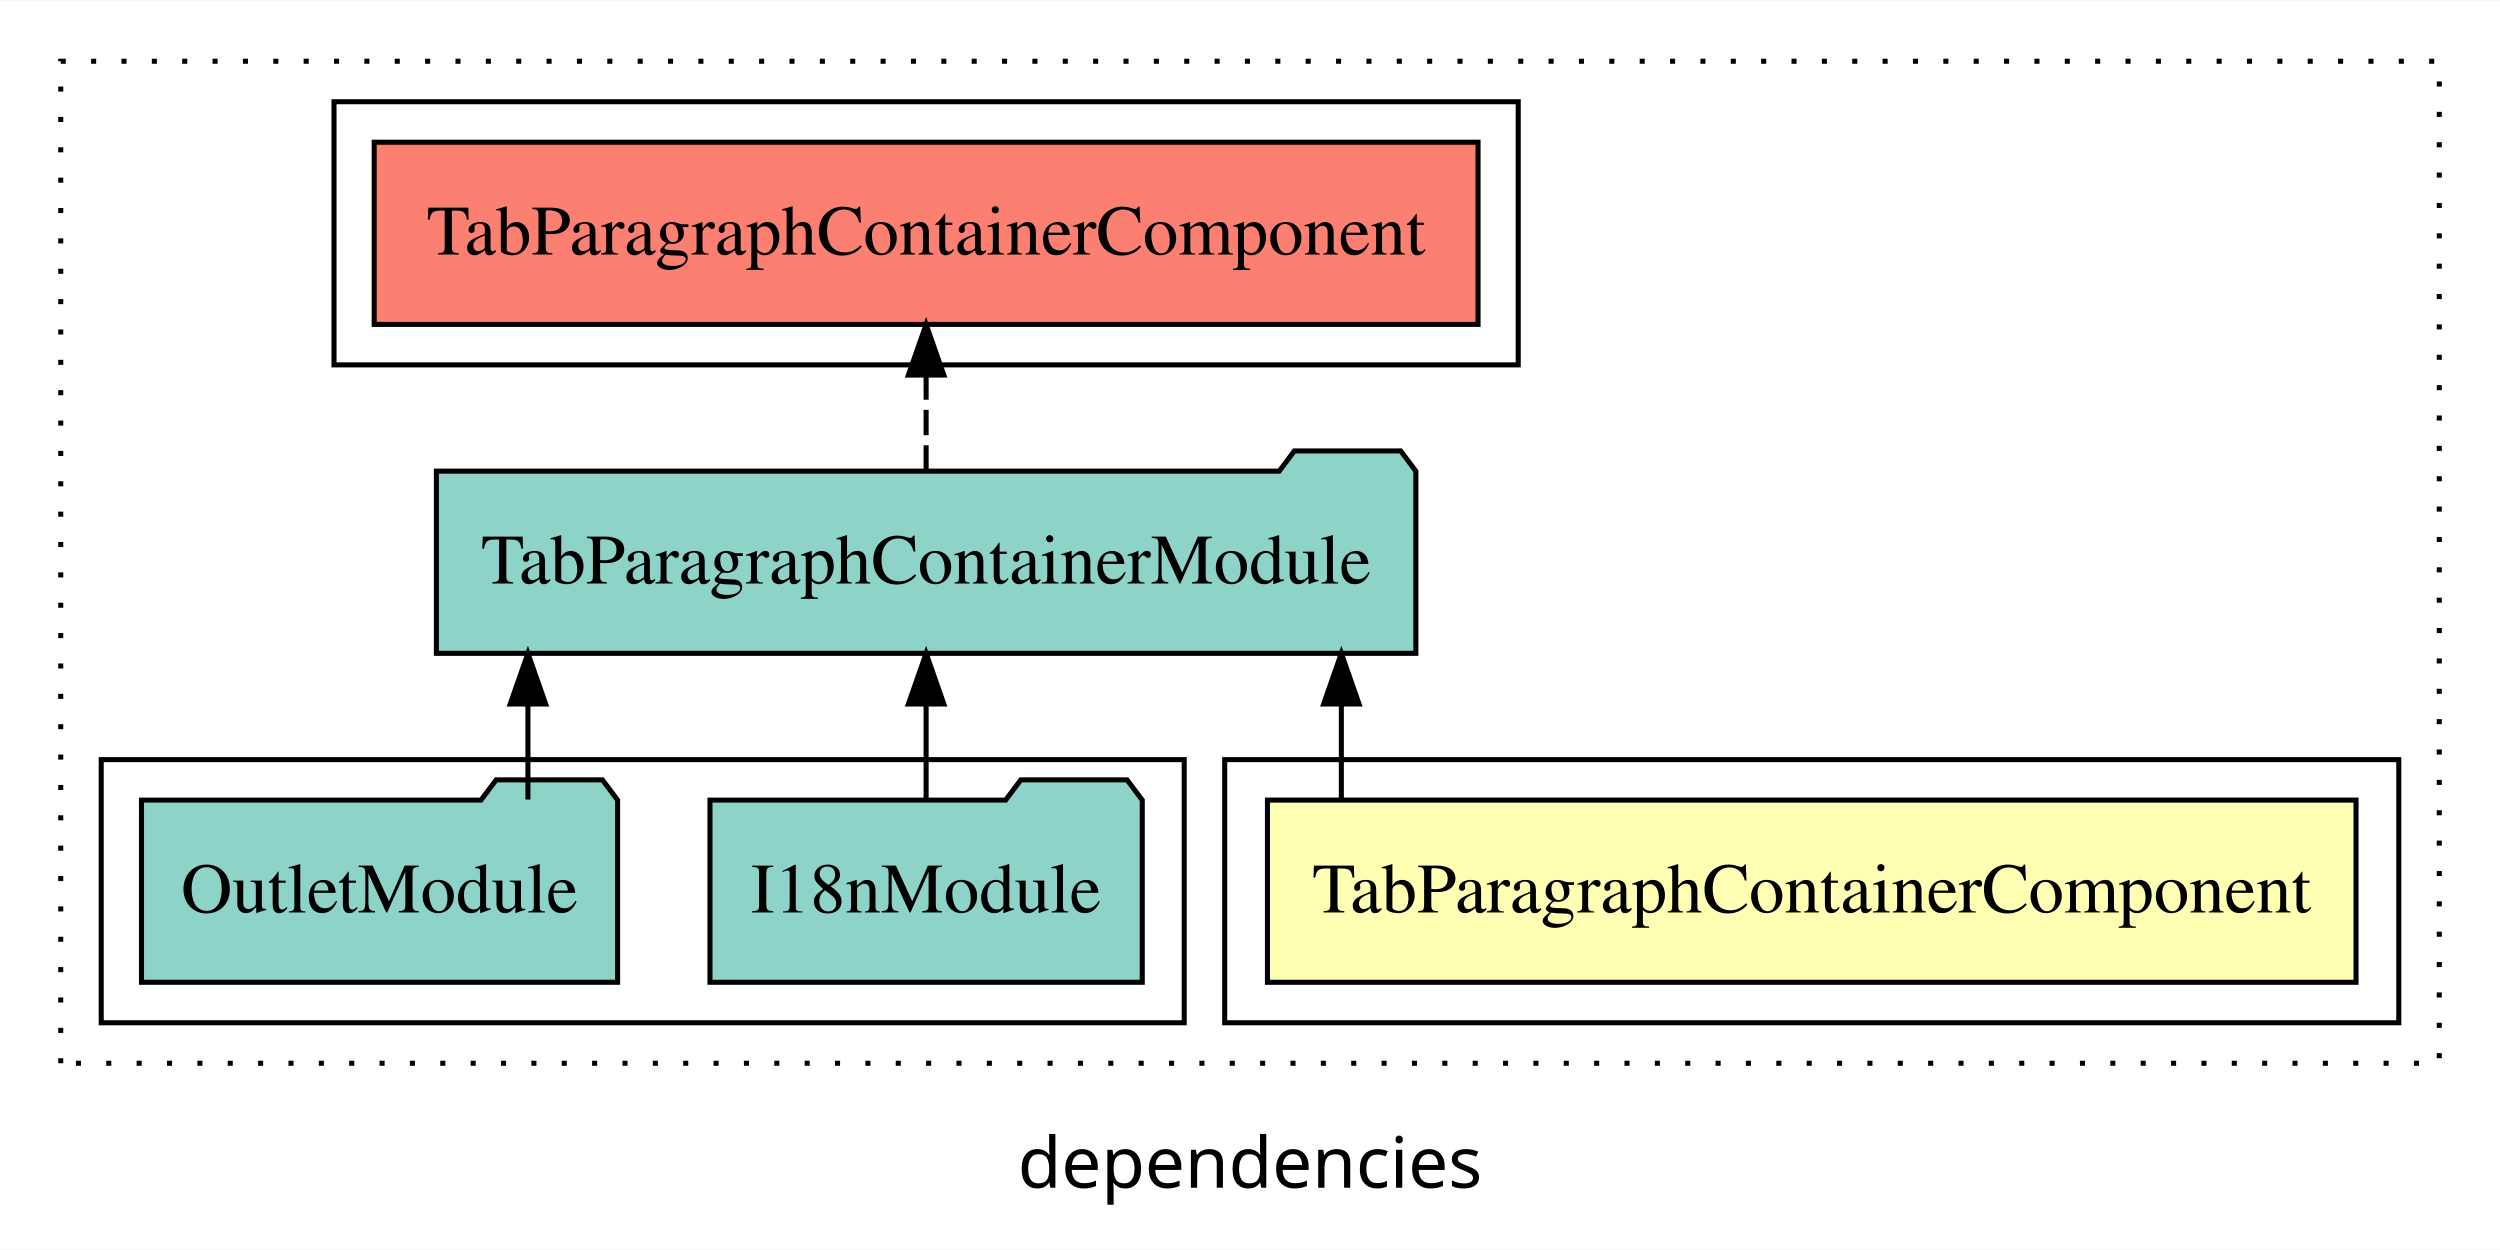
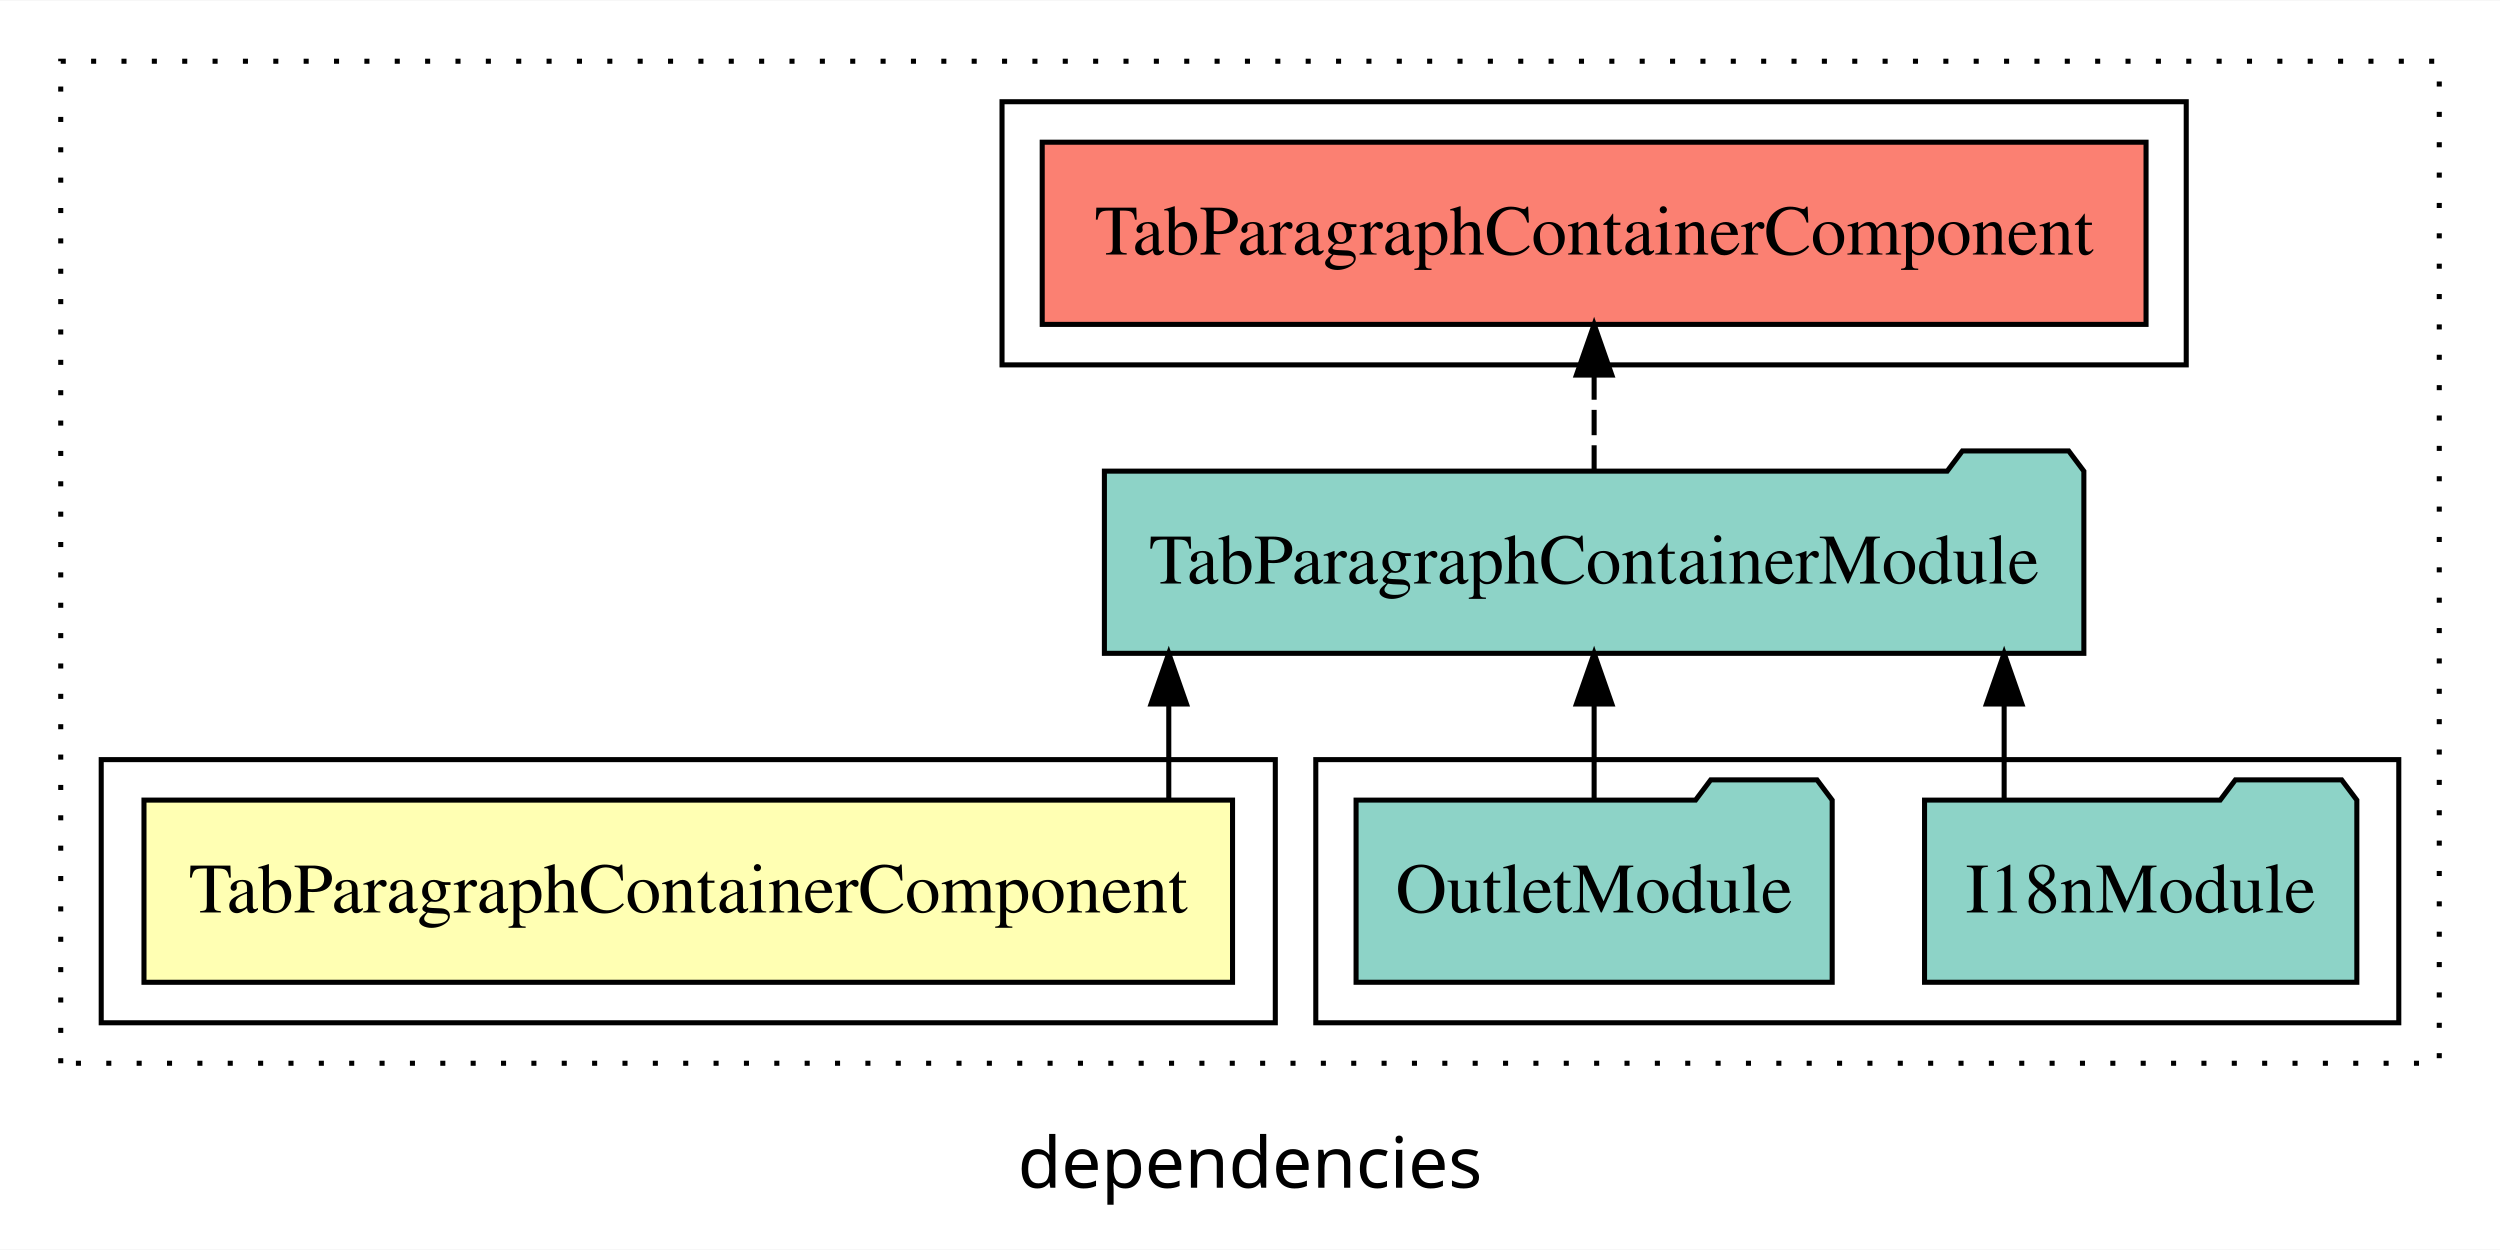
<svg xmlns="http://www.w3.org/2000/svg" width="494pt" height="247pt" viewBox="0.00 0.00 494.00 246.80">
  <g id="graph0" class="graph" transform="scale(1 1) rotate(0) translate(4 242.8)">
    <polygon fill="white" stroke="transparent" points="-4,4 -4,-242.8 490,-242.8 490,4 -4,4" />
    <text text-anchor="middle" x="243" y="-8.2" font-family="sans-serif" font-size="14.00">dependencies</text>
    <g id="clust1" class="cluster">
      <polygon fill="none" stroke="black" stroke-dasharray="1,5" points="8,-32.8 8,-230.8 478,-230.8 478,-32.8 8,-32.8" />
    </g>
-     <g id="clust2" class="cluster">
-       <polygon fill="none" stroke="black" points="238,-40.8 238,-92.8 470,-92.8 470,-40.8 238,-40.8" />
-     </g>
    <g id="clust4" class="cluster">
-       <polygon fill="none" stroke="black" points="16,-40.8 16,-92.8 230,-92.8 230,-40.8 16,-40.8" />
+       <polygon fill="none" stroke="black" points="256,-40.8 256,-92.8 470,-92.8 470,-40.8 256,-40.8" />
    </g>
    <g id="clust5" class="cluster">
-       <polygon fill="none" stroke="black" points="62,-170.8 62,-222.8 296,-222.8 296,-170.8 62,-170.8" />
+       <polygon fill="none" stroke="black" points="194,-170.8 194,-222.8 428,-222.8 428,-170.8 194,-170.8" />
+     </g>
+     <g id="clust2" class="cluster">
+       <polygon fill="none" stroke="black" points="16,-40.8 16,-92.8 248,-92.8 248,-40.8 16,-40.8" />
    </g>
    <g id="node1" class="node">
-       <polygon fill="#ffffb3" stroke="black" points="461.55,-84.8 246.45,-84.8 246.45,-48.8 461.55,-48.8 461.55,-84.8" />
-       <text text-anchor="middle" x="354" y="-62.6" font-family="Times,serif" font-size="14.00">TabParagraphContainerComponent</text>
+       <polygon fill="#ffffb3" stroke="black" points="239.55,-84.8 24.45,-84.8 24.45,-48.8 239.55,-48.8 239.55,-84.8" />
+       <text text-anchor="middle" x="132" y="-62.6" font-family="Times,serif" font-size="14.00">TabParagraphContainerComponent</text>
    </g>
    <g id="node2" class="node">
-       <polygon fill="#8dd3c7" stroke="black" points="275.77,-149.8 272.77,-153.8 251.77,-153.8 248.77,-149.8 82.23,-149.8 82.23,-113.8 275.77,-113.8 275.77,-149.8" />
-       <text text-anchor="middle" x="179" y="-127.6" font-family="Times,serif" font-size="14.00">TabParagraphContainerModule</text>
+       <polygon fill="#8dd3c7" stroke="black" points="407.77,-149.8 404.77,-153.8 383.77,-153.8 380.77,-149.8 214.23,-149.8 214.23,-113.8 407.77,-113.8 407.77,-149.8" />
+       <text text-anchor="middle" x="311" y="-127.6" font-family="Times,serif" font-size="14.00">TabParagraphContainerModule</text>
    </g>
    <g id="edge1" class="edge">
-       <path fill="none" stroke="black" d="M261.05,-84.91C261.05,-84.91 261.05,-103.79 261.05,-103.79" />
-       <polygon fill="black" stroke="black" points="257.55,-103.79 261.05,-113.79 264.55,-103.79 257.55,-103.79" />
+       <path fill="none" stroke="black" d="M226.95,-84.91C226.95,-84.91 226.95,-103.79 226.95,-103.79" />
+       <polygon fill="black" stroke="black" points="223.45,-103.79 226.95,-113.79 230.45,-103.79 223.45,-103.79" />
    </g>
    <g id="node5" class="node">
-       <polygon fill="#fb8072" stroke="black" points="288.06,-214.8 69.94,-214.8 69.94,-178.8 288.06,-178.8 288.06,-214.8" />
-       <text text-anchor="middle" x="179" y="-192.6" font-family="Times,serif" font-size="14.00">TabParagraphContainerComponent </text>
+       <polygon fill="#fb8072" stroke="black" points="420.06,-214.8 201.94,-214.8 201.94,-178.8 420.06,-178.8 420.06,-214.8" />
+       <text text-anchor="middle" x="311" y="-192.6" font-family="Times,serif" font-size="14.00">TabParagraphContainerComponent </text>
    </g>
    <g id="edge4" class="edge">
-       <path fill="none" stroke="black" stroke-dasharray="5,2" d="M179,-149.91C179,-149.91 179,-168.79 179,-168.79" />
-       <polygon fill="black" stroke="black" points="175.5,-168.79 179,-178.79 182.5,-168.79 175.5,-168.79" />
+       <path fill="none" stroke="black" stroke-dasharray="5,2" d="M311,-149.91C311,-149.91 311,-168.79 311,-168.79" />
+       <polygon fill="black" stroke="black" points="307.5,-168.79 311,-178.79 314.5,-168.79 307.5,-168.79" />
    </g>
    <g id="node3" class="node">
-       <polygon fill="#8dd3c7" stroke="black" points="221.71,-84.8 218.71,-88.8 197.71,-88.8 194.71,-84.8 136.29,-84.8 136.29,-48.8 221.71,-48.8 221.71,-84.8" />
-       <text text-anchor="middle" x="179" y="-62.6" font-family="Times,serif" font-size="14.00">I18nModule</text>
+       <polygon fill="#8dd3c7" stroke="black" points="461.71,-84.8 458.71,-88.8 437.71,-88.8 434.71,-84.8 376.29,-84.8 376.29,-48.8 461.71,-48.8 461.71,-84.8" />
+       <text text-anchor="middle" x="419" y="-62.6" font-family="Times,serif" font-size="14.00">I18nModule</text>
    </g>
    <g id="edge2" class="edge">
-       <path fill="none" stroke="black" d="M179,-84.91C179,-84.91 179,-103.79 179,-103.79" />
-       <polygon fill="black" stroke="black" points="175.5,-103.79 179,-113.79 182.5,-103.79 175.5,-103.79" />
+       <path fill="none" stroke="black" d="M392.02,-84.91C392.02,-84.91 392.02,-103.79 392.02,-103.79" />
+       <polygon fill="black" stroke="black" points="388.52,-103.79 392.02,-113.79 395.52,-103.79 388.52,-103.79" />
    </g>
    <g id="node4" class="node">
-       <polygon fill="#8dd3c7" stroke="black" points="118.04,-84.8 115.04,-88.8 94.04,-88.8 91.04,-84.8 23.96,-84.8 23.96,-48.8 118.04,-48.8 118.04,-84.8" />
-       <text text-anchor="middle" x="71" y="-62.6" font-family="Times,serif" font-size="14.00">OutletModule</text>
+       <polygon fill="#8dd3c7" stroke="black" points="358.04,-84.8 355.04,-88.8 334.04,-88.8 331.04,-84.8 263.96,-84.8 263.96,-48.8 358.04,-48.8 358.04,-84.8" />
+       <text text-anchor="middle" x="311" y="-62.6" font-family="Times,serif" font-size="14.00">OutletModule</text>
    </g>
    <g id="edge3" class="edge">
-       <path fill="none" stroke="black" d="M100.32,-84.91C100.32,-84.91 100.32,-103.79 100.32,-103.79" />
-       <polygon fill="black" stroke="black" points="96.82,-103.79 100.32,-113.79 103.82,-103.79 96.82,-103.79" />
+       <path fill="none" stroke="black" d="M311,-84.91C311,-84.91 311,-103.79 311,-103.79" />
+       <polygon fill="black" stroke="black" points="307.5,-103.79 311,-113.79 314.5,-103.79 307.5,-103.79" />
    </g>
  </g>
</svg>
